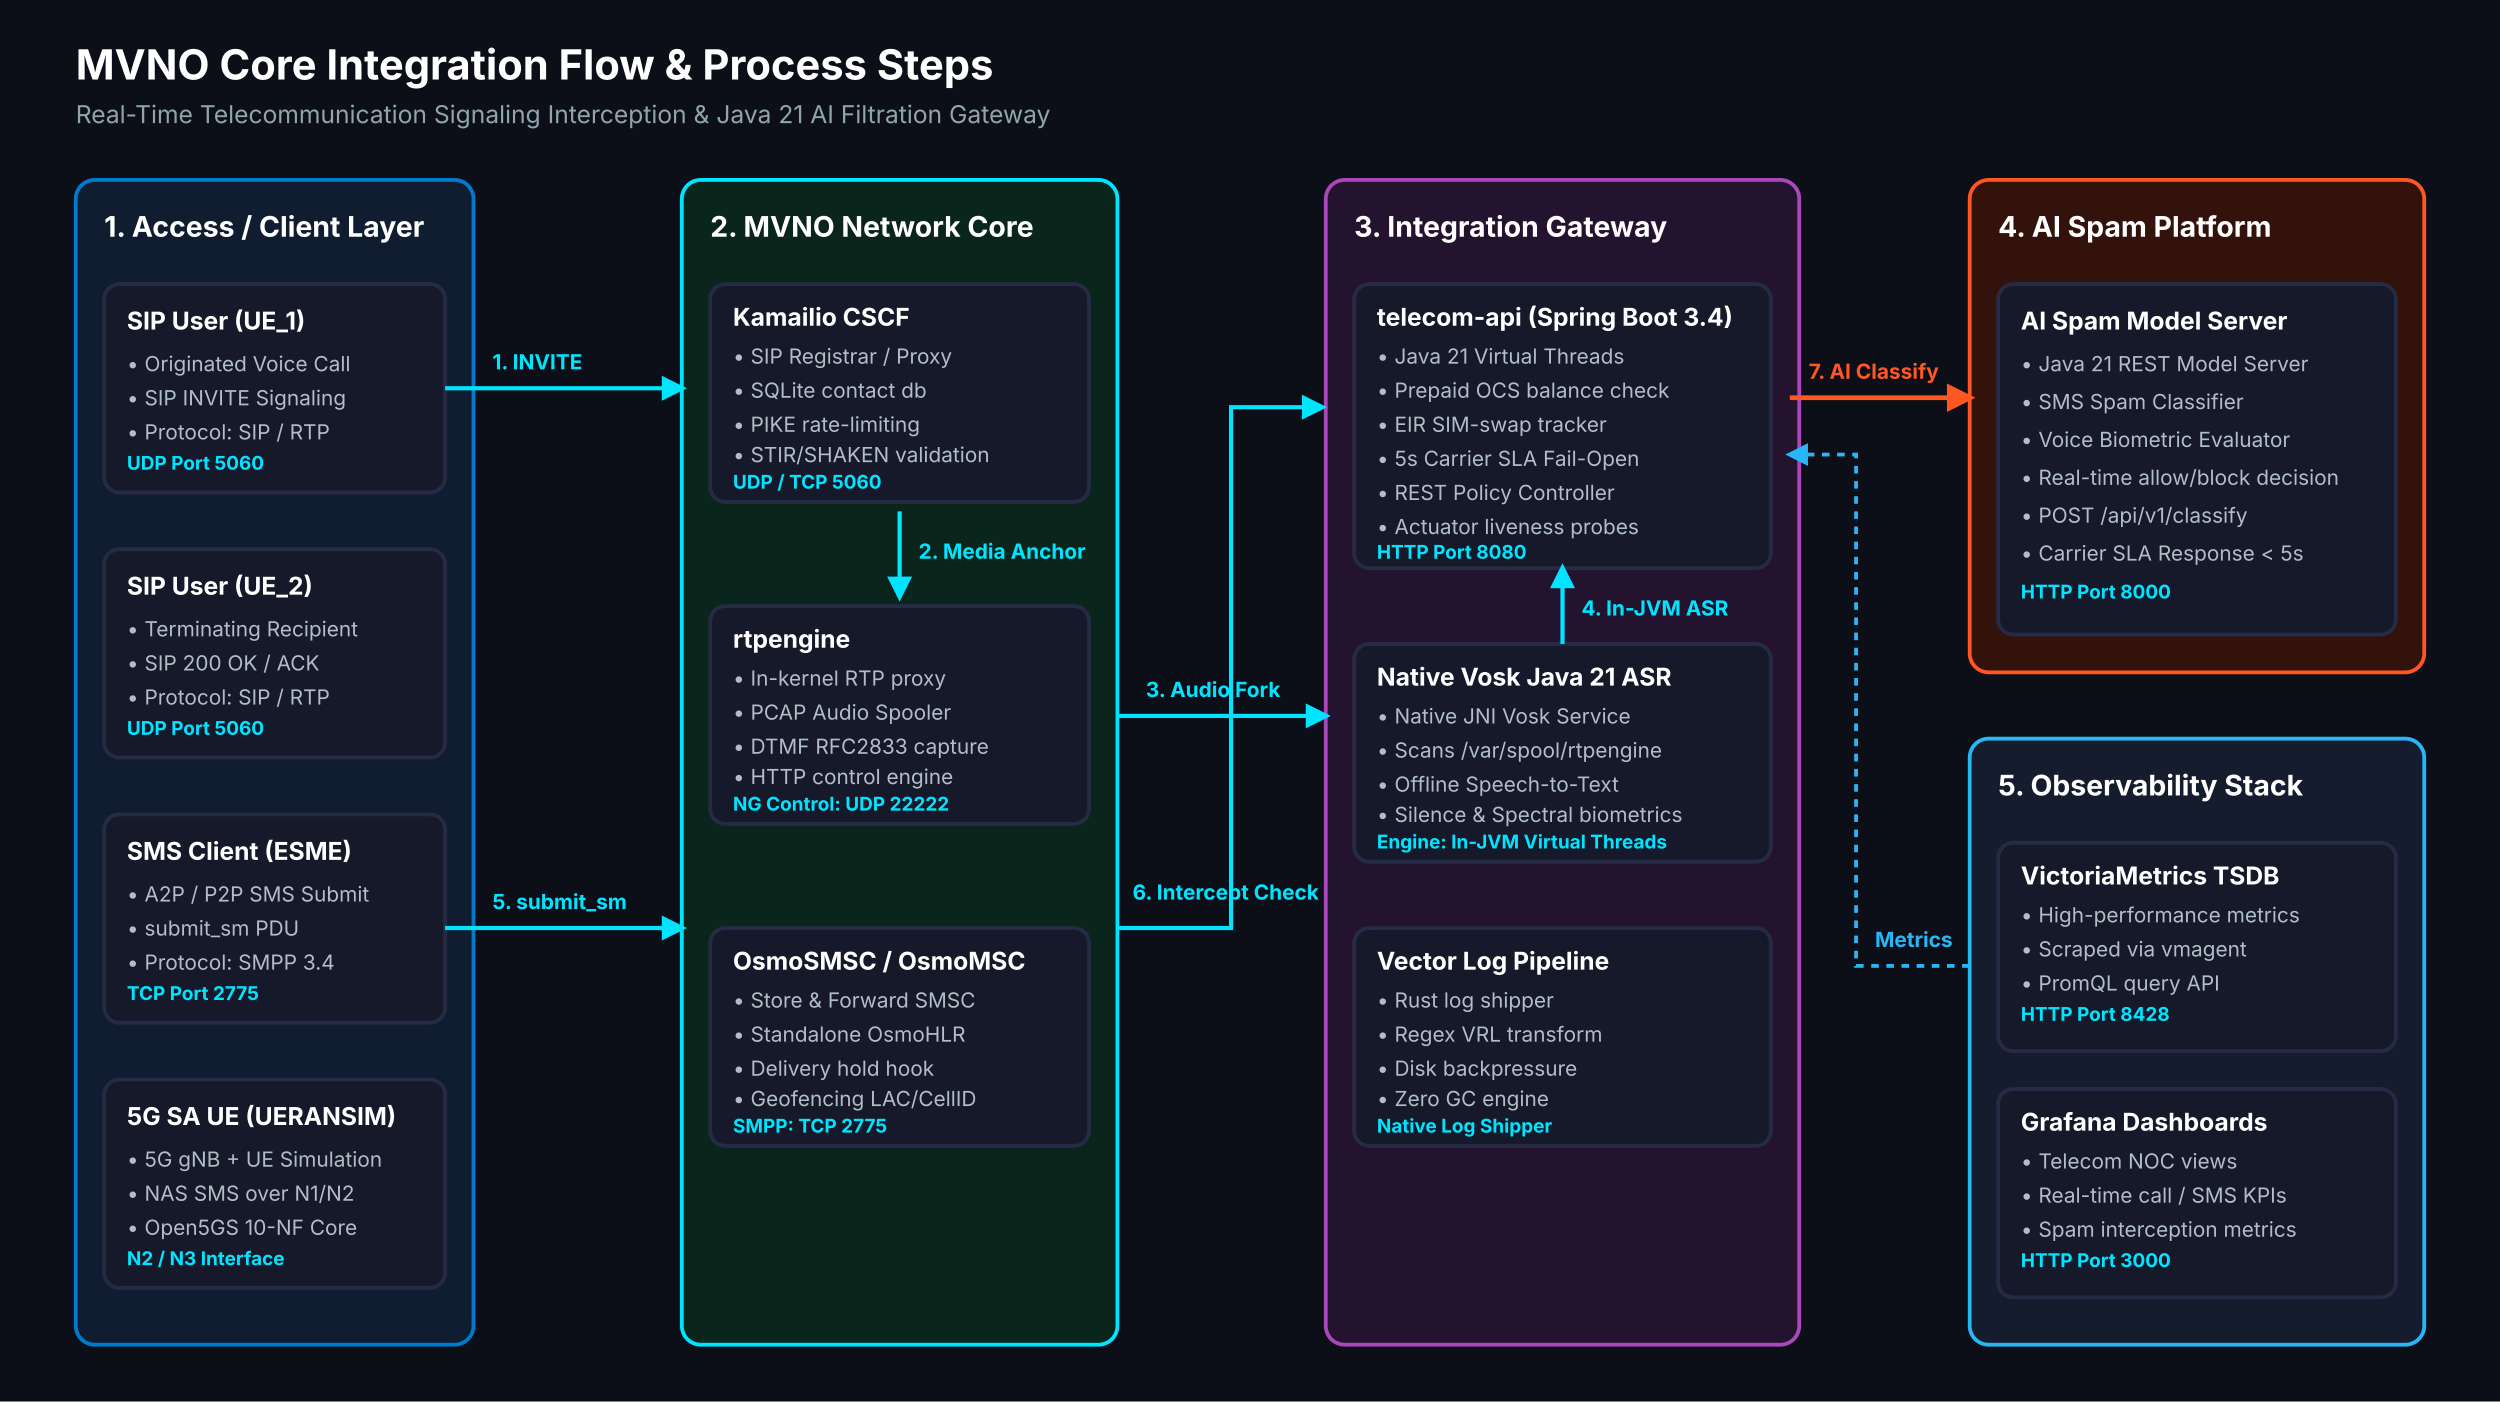
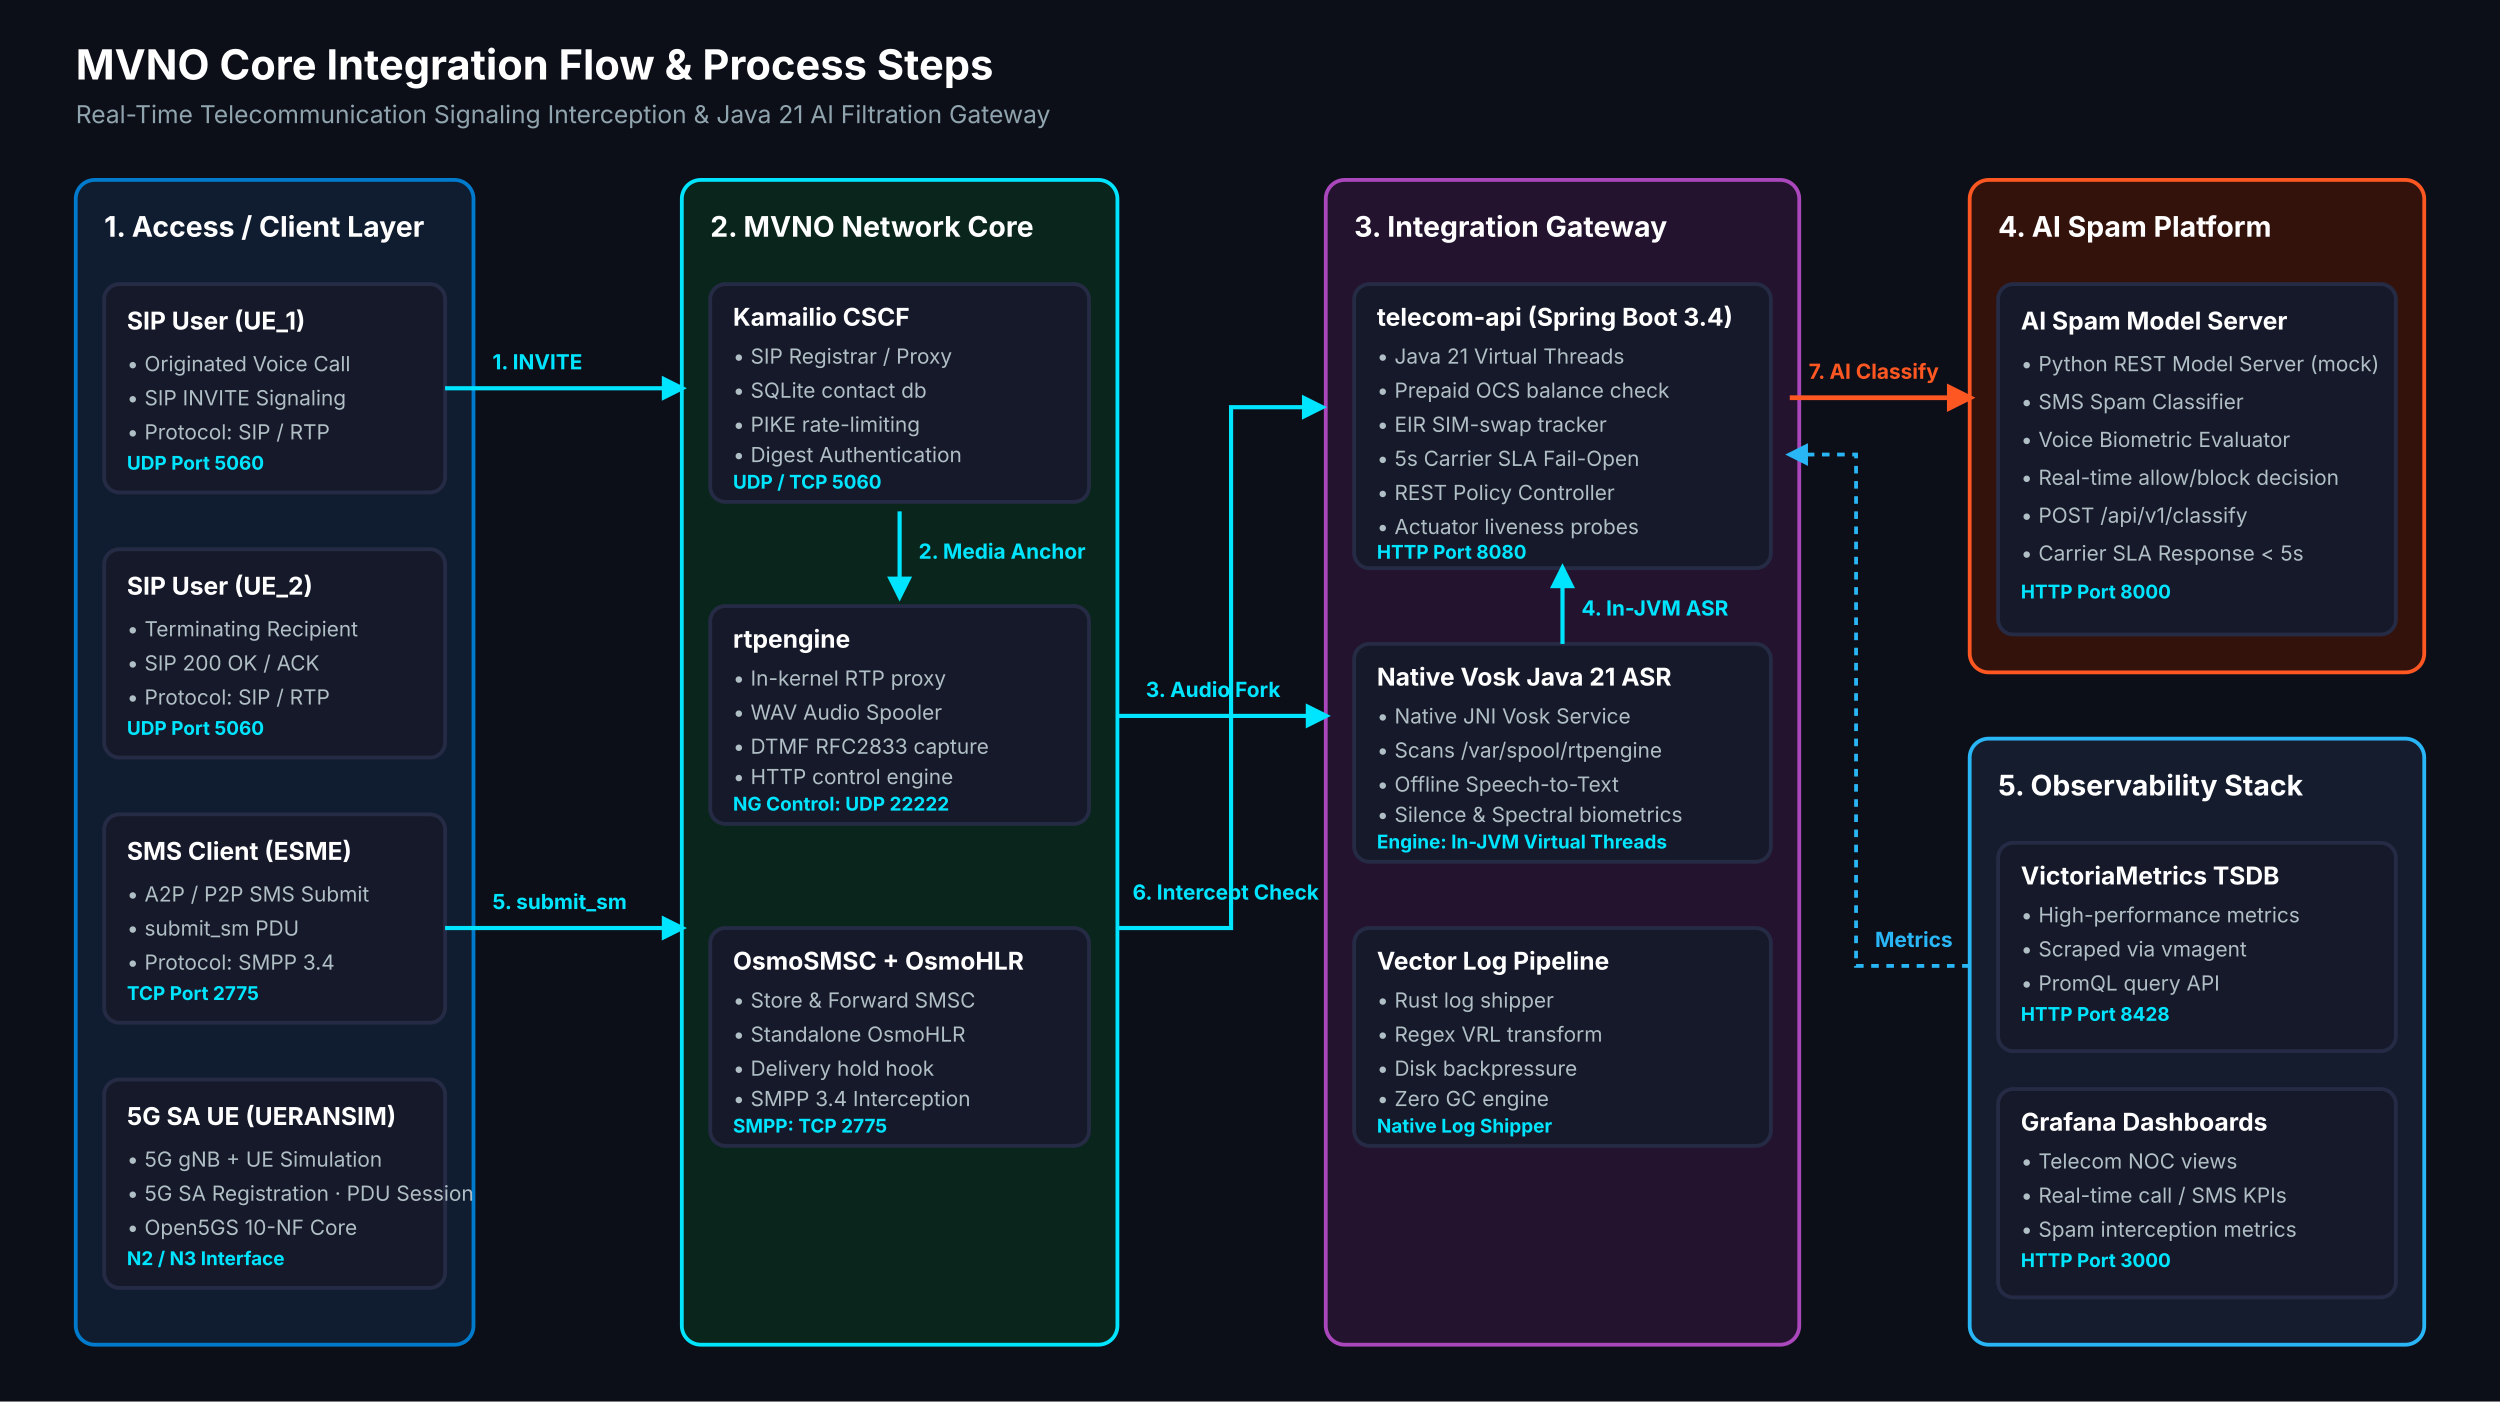
<svg xmlns="http://www.w3.org/2000/svg" viewBox="0 0 1320 740" width="100%" height="100%">
  <defs>
    <style>
      .bg { fill: #0d0f18; }
      .box { fill: #161929; stroke: #262b45; stroke-width: 2; rx: 8; ry: 8; }
      .client-box { fill: #101d30; stroke: #007acc; stroke-width: 2; rx: 10; ry: 10; }
      .core-box { fill: #0a261c; stroke: #00e5ff; stroke-width: 2; rx: 10; ry: 10; }
      .gw-box { fill: #23132e; stroke: #ab47bc; stroke-width: 2; rx: 10; ry: 10; }
      .ai-box { fill: #33120c; stroke: #ff5722; stroke-width: 2; rx: 10; ry: 10; }
      .obs-box { fill: #151c2e; stroke: #29b6f6; stroke-width: 2; rx: 10; ry: 10; }
      
      .text-header { font-family: 'Inter', system-ui, sans-serif; font-size: 15px; font-weight: bold; fill: #ffffff; }
      .text-title { font-family: 'Inter', system-ui, sans-serif; font-size: 13px; font-weight: bold; fill: #ffffff; }
      .text-body { font-family: 'Inter', system-ui, sans-serif; font-size: 11px; fill: #b0bec5; }
      .text-link { font-family: 'Inter', system-ui, sans-serif; font-size: 10px; fill: #00e5ff; font-weight: bold; }
      .text-label { font-family: 'Inter', system-ui, sans-serif; font-size: 11px; font-weight: bold; }
      
      .solid-arrow { stroke: #00e5ff; stroke-width: 2.2; fill: none; }
      .ai-arrow { stroke: #ff5722; stroke-width: 2.5; fill: none; }
      .obs-arrow { stroke: #29b6f6; stroke-width: 2; fill: none; stroke-dasharray: 4,4; }
      
      .marker-cyan { fill: #00e5ff; }
      .marker-orange { fill: #ff5722; }
      .marker-blue { fill: #29b6f6; }
    </style>
    <marker id="arrow-head-cyan" viewBox="0 0 10 10" refX="8" refY="5" markerWidth="6" markerHeight="6" orient="auto-start-reverse" overflow="visible">
      <path d="M 0 0 L 10 5 L 0 10 z" class="marker-cyan" />
    </marker>
    <marker id="arrow-head-orange" viewBox="0 0 10 10" refX="8" refY="5" markerWidth="6" markerHeight="6" orient="auto-start-reverse" overflow="visible">
      <path d="M 0 0 L 10 5 L 0 10 z" class="marker-orange" />
    </marker>
    <marker id="arrow-head-blue" viewBox="0 0 10 10" refX="8" refY="5" markerWidth="6" markerHeight="6" orient="auto-start-reverse" overflow="visible">
      <path d="M 0 0 L 10 5 L 0 10 z" class="marker-blue" />
    </marker>
  </defs>
  <rect width="1320" height="740" class="bg" />
  <text x="40" y="42" font-family="'Inter', sans-serif" font-size="22" font-weight="bold" fill="#ffffff">MVNO Core Integration Flow &amp; Process Steps</text>
  <text x="40" y="65" font-family="'Inter', sans-serif" font-size="13" fill="#90a4ae">Real-Time Telecommunication Signaling Interception &amp; Java 21 AI Filtration Gateway</text>
  <g transform="translate(40, 95)">
    <rect width="210" height="615" class="client-box" />
    <text x="15" y="30" class="text-header">1. Access / Client Layer</text>
    <g transform="translate(15, 55)">
      <rect width="180" height="110" class="box" />
      <text x="12" y="24" class="text-title">SIP User (UE_1)</text>
      <text x="12" y="46" class="text-body">• Originated Voice Call</text>
      <text x="12" y="64" class="text-body">• SIP INVITE Signaling</text>
      <text x="12" y="82" class="text-body">• Protocol: SIP / RTP</text>
      <text x="12" y="98" class="text-link">UDP Port 5060</text>
    </g>
    <g transform="translate(15, 195)">
      <rect width="180" height="110" class="box" />
      <text x="12" y="24" class="text-title">SIP User (UE_2)</text>
      <text x="12" y="46" class="text-body">• Terminating Recipient</text>
      <text x="12" y="64" class="text-body">• SIP 200 OK / ACK</text>
      <text x="12" y="82" class="text-body">• Protocol: SIP / RTP</text>
      <text x="12" y="98" class="text-link">UDP Port 5060</text>
    </g>
    <g transform="translate(15, 335)">
      <rect width="180" height="110" class="box" />
      <text x="12" y="24" class="text-title">SMS Client (ESME)</text>
      <text x="12" y="46" class="text-body">• A2P / P2P SMS Submit</text>
      <text x="12" y="64" class="text-body">• submit_sm PDU</text>
      <text x="12" y="82" class="text-body">• Protocol: SMPP 3.4</text>
      <text x="12" y="98" class="text-link">TCP Port 2775</text>
    </g>
    <g transform="translate(15, 475)">
      <rect width="180" height="110" class="box" />
      <text x="12" y="24" class="text-title">5G SA UE (UERANSIM)</text>
      <text x="12" y="46" class="text-body">• 5G gNB + UE Simulation</text>
-       <text x="12" y="64" class="text-body">• NAS SMS over N1/N2</text>
+       <text x="12" y="64" class="text-body">• 5G SA Registration · PDU Session</text>
      <text x="12" y="82" class="text-body">• Open5GS 10-NF Core</text>
      <text x="12" y="98" class="text-link">N2 / N3 Interface</text>
    </g>
  </g>
  <g transform="translate(360, 95)">
    <rect width="230" height="615" class="core-box" />
    <text x="15" y="30" class="text-header">2. MVNO Network Core</text>
    <g transform="translate(15, 55)">
      <rect width="200" height="115" class="box" />
      <text x="12" y="22" class="text-title">Kamailio CSCF</text>
      <text x="12" y="42" class="text-body">• SIP Registrar / Proxy</text>
      <text x="12" y="60" class="text-body">• SQLite contact db</text>
      <text x="12" y="78" class="text-body">• PIKE rate-limiting</text>
-       <text x="12" y="94" class="text-body">• STIR/SHAKEN validation</text>
+       <text x="12" y="94" class="text-body">• Digest Authentication</text>
      <text x="12" y="108" class="text-link">UDP / TCP 5060</text>
    </g>
    <g transform="translate(15, 225)">
      <rect width="200" height="115" class="box" />
      <text x="12" y="22" class="text-title">rtpengine</text>
      <text x="12" y="42" class="text-body">• In-kernel RTP proxy</text>
-       <text x="12" y="60" class="text-body">• PCAP Audio Spooler</text>
+       <text x="12" y="60" class="text-body">• WAV Audio Spooler</text>
      <text x="12" y="78" class="text-body">• DTMF RFC2833 capture</text>
      <text x="12" y="94" class="text-body">• HTTP control engine</text>
      <text x="12" y="108" class="text-link">NG Control: UDP 22222</text>
    </g>
    <g transform="translate(15, 395)">
      <rect width="200" height="115" class="box" />
-       <text x="12" y="22" class="text-title">OsmoSMSC / OsmoMSC</text>
+       <text x="12" y="22" class="text-title">OsmoSMSC + OsmoHLR</text>
      <text x="12" y="42" class="text-body">• Store &amp; Forward SMSC</text>
      <text x="12" y="60" class="text-body">• Standalone OsmoHLR</text>
      <text x="12" y="78" class="text-body">• Delivery hold hook</text>
-       <text x="12" y="94" class="text-body">• Geofencing LAC/CellID</text>
+       <text x="12" y="94" class="text-body">• SMPP 3.4 Interception</text>
      <text x="12" y="108" class="text-link">SMPP: TCP 2775</text>
    </g>
  </g>
  <g transform="translate(700, 95)">
    <rect width="250" height="615" class="gw-box" />
    <text x="15" y="30" class="text-header">3. Integration Gateway</text>
    <g transform="translate(15, 55)">
      <rect width="220" height="150" class="box" />
      <text x="12" y="22" class="text-title">telecom-api (Spring Boot 3.4)</text>
      <text x="12" y="42" class="text-body">• Java 21 Virtual Threads</text>
      <text x="12" y="60" class="text-body">• Prepaid OCS balance check</text>
      <text x="12" y="78" class="text-body">• EIR SIM-swap tracker</text>
      <text x="12" y="96" class="text-body">• 5s Carrier SLA Fail-Open</text>
      <text x="12" y="114" class="text-body">• REST Policy Controller</text>
      <text x="12" y="132" class="text-body">• Actuator liveness probes</text>
      <text x="12" y="145" class="text-link">HTTP Port 8080</text>
    </g>
    <g transform="translate(15, 245)">
      <rect width="220" height="115" class="box" />
      <text x="12" y="22" class="text-title">Native Vosk Java 21 ASR</text>
      <text x="12" y="42" class="text-body">• Native JNI Vosk Service</text>
      <text x="12" y="60" class="text-body">• Scans /var/spool/rtpengine</text>
      <text x="12" y="78" class="text-body">• Offline Speech-to-Text</text>
      <text x="12" y="94" class="text-body">• Silence &amp; Spectral biometrics</text>
      <text x="12" y="108" class="text-link">Engine: In-JVM Virtual Threads</text>
    </g>
    <g transform="translate(15, 395)">
      <rect width="220" height="115" class="box" />
      <text x="12" y="22" class="text-title">Vector Log Pipeline</text>
      <text x="12" y="42" class="text-body">• Rust log shipper</text>
      <text x="12" y="60" class="text-body">• Regex VRL transform</text>
      <text x="12" y="78" class="text-body">• Disk backpressure</text>
      <text x="12" y="94" class="text-body">• Zero GC engine</text>
      <text x="12" y="108" class="text-link">Native Log Shipper</text>
    </g>
  </g>
  <g transform="translate(1040, 95)">
    <rect width="240" height="260" class="ai-box" />
    <text x="15" y="30" class="text-header">4. AI Spam Platform</text>
    <g transform="translate(15, 55)">
      <rect width="210" height="185" class="box" stroke="#ff5722" />
      <text x="12" y="24" class="text-title" fill="#ff7043">AI Spam Model Server</text>
-       <text x="12" y="46" class="text-body">• Java 21 REST Model Server</text>
+       <text x="12" y="46" class="text-body">• Python REST Model Server (mock)</text>
      <text x="12" y="66" class="text-body">• SMS Spam Classifier</text>
      <text x="12" y="86" class="text-body">• Voice Biometric Evaluator</text>
      <text x="12" y="106" class="text-body">• Real-time allow/block decision</text>
      <text x="12" y="126" class="text-body">• POST /api/v1/classify</text>
      <text x="12" y="146" class="text-body">• Carrier SLA Response &lt; 5s</text>
      <text x="12" y="166" class="text-link">HTTP Port 8000</text>
    </g>
  </g>
  <g transform="translate(1040, 390)">
    <rect width="240" height="320" class="obs-box" />
    <text x="15" y="30" class="text-header">5. Observability Stack</text>
    <g transform="translate(15, 55)">
      <rect width="210" height="110" class="box" />
      <text x="12" y="22" class="text-title">VictoriaMetrics TSDB</text>
      <text x="12" y="42" class="text-body">• High-performance metrics</text>
      <text x="12" y="60" class="text-body">• Scraped via vmagent</text>
      <text x="12" y="78" class="text-body">• PromQL query API</text>
      <text x="12" y="94" class="text-link">HTTP Port 8428</text>
    </g>
    <g transform="translate(15, 185)">
      <rect width="210" height="110" class="box" />
      <text x="12" y="22" class="text-title">Grafana Dashboards</text>
      <text x="12" y="42" class="text-body">• Telecom NOC views</text>
      <text x="12" y="60" class="text-body">• Real-time call / SMS KPIs</text>
      <text x="12" y="78" class="text-body">• Spam interception metrics</text>
      <text x="12" y="94" class="text-link">HTTP Port 3000</text>
    </g>
  </g>
  <path d="M 235,205 L 360,205" class="solid-arrow" marker-end="url(#arrow-head-cyan)" />
  <text x="260" y="195" class="text-label" fill="#00e5ff">1. INVITE</text>
  <path d="M 475,270 L 475,315" class="solid-arrow" marker-end="url(#arrow-head-cyan)" />
  <text x="485" y="295" class="text-label" fill="#00e5ff">2. Media Anchor</text>
  <path d="M 590,378 L 700,378" class="solid-arrow" marker-end="url(#arrow-head-cyan)" />
  <text x="605" y="368" class="text-label" fill="#00e5ff">3. Audio Fork</text>
  <path d="M 825,340 L 825,300" class="solid-arrow" marker-end="url(#arrow-head-cyan)" />
  <text x="835" y="325" class="text-label" fill="#00e5ff">4. In-JVM ASR</text>
  <path d="M 235,490 L 360,490" class="solid-arrow" marker-end="url(#arrow-head-cyan)" />
  <text x="260" y="480" class="text-label" fill="#00e5ff">5. submit_sm</text>
  <path d="M 590,490 L 650,490 L 650,215 L 698,215" class="solid-arrow" marker-end="url(#arrow-head-cyan)" />
  <text x="598" y="475" class="text-label" fill="#00e5ff">6. Intercept Check</text>
  <path d="M 945,210 L 1040,210" class="ai-arrow" marker-end="url(#arrow-head-orange)" />
  <text x="955" y="200" class="text-label" fill="#ff5722">7. AI Classify</text>
  <path d="M 1040,510 L 980,510 L 980,240 L 945,240" class="obs-arrow" marker-end="url(#arrow-head-blue)" />
  <text x="990" y="500" class="text-label" fill="#29b6f6">Metrics</text>
</svg>
